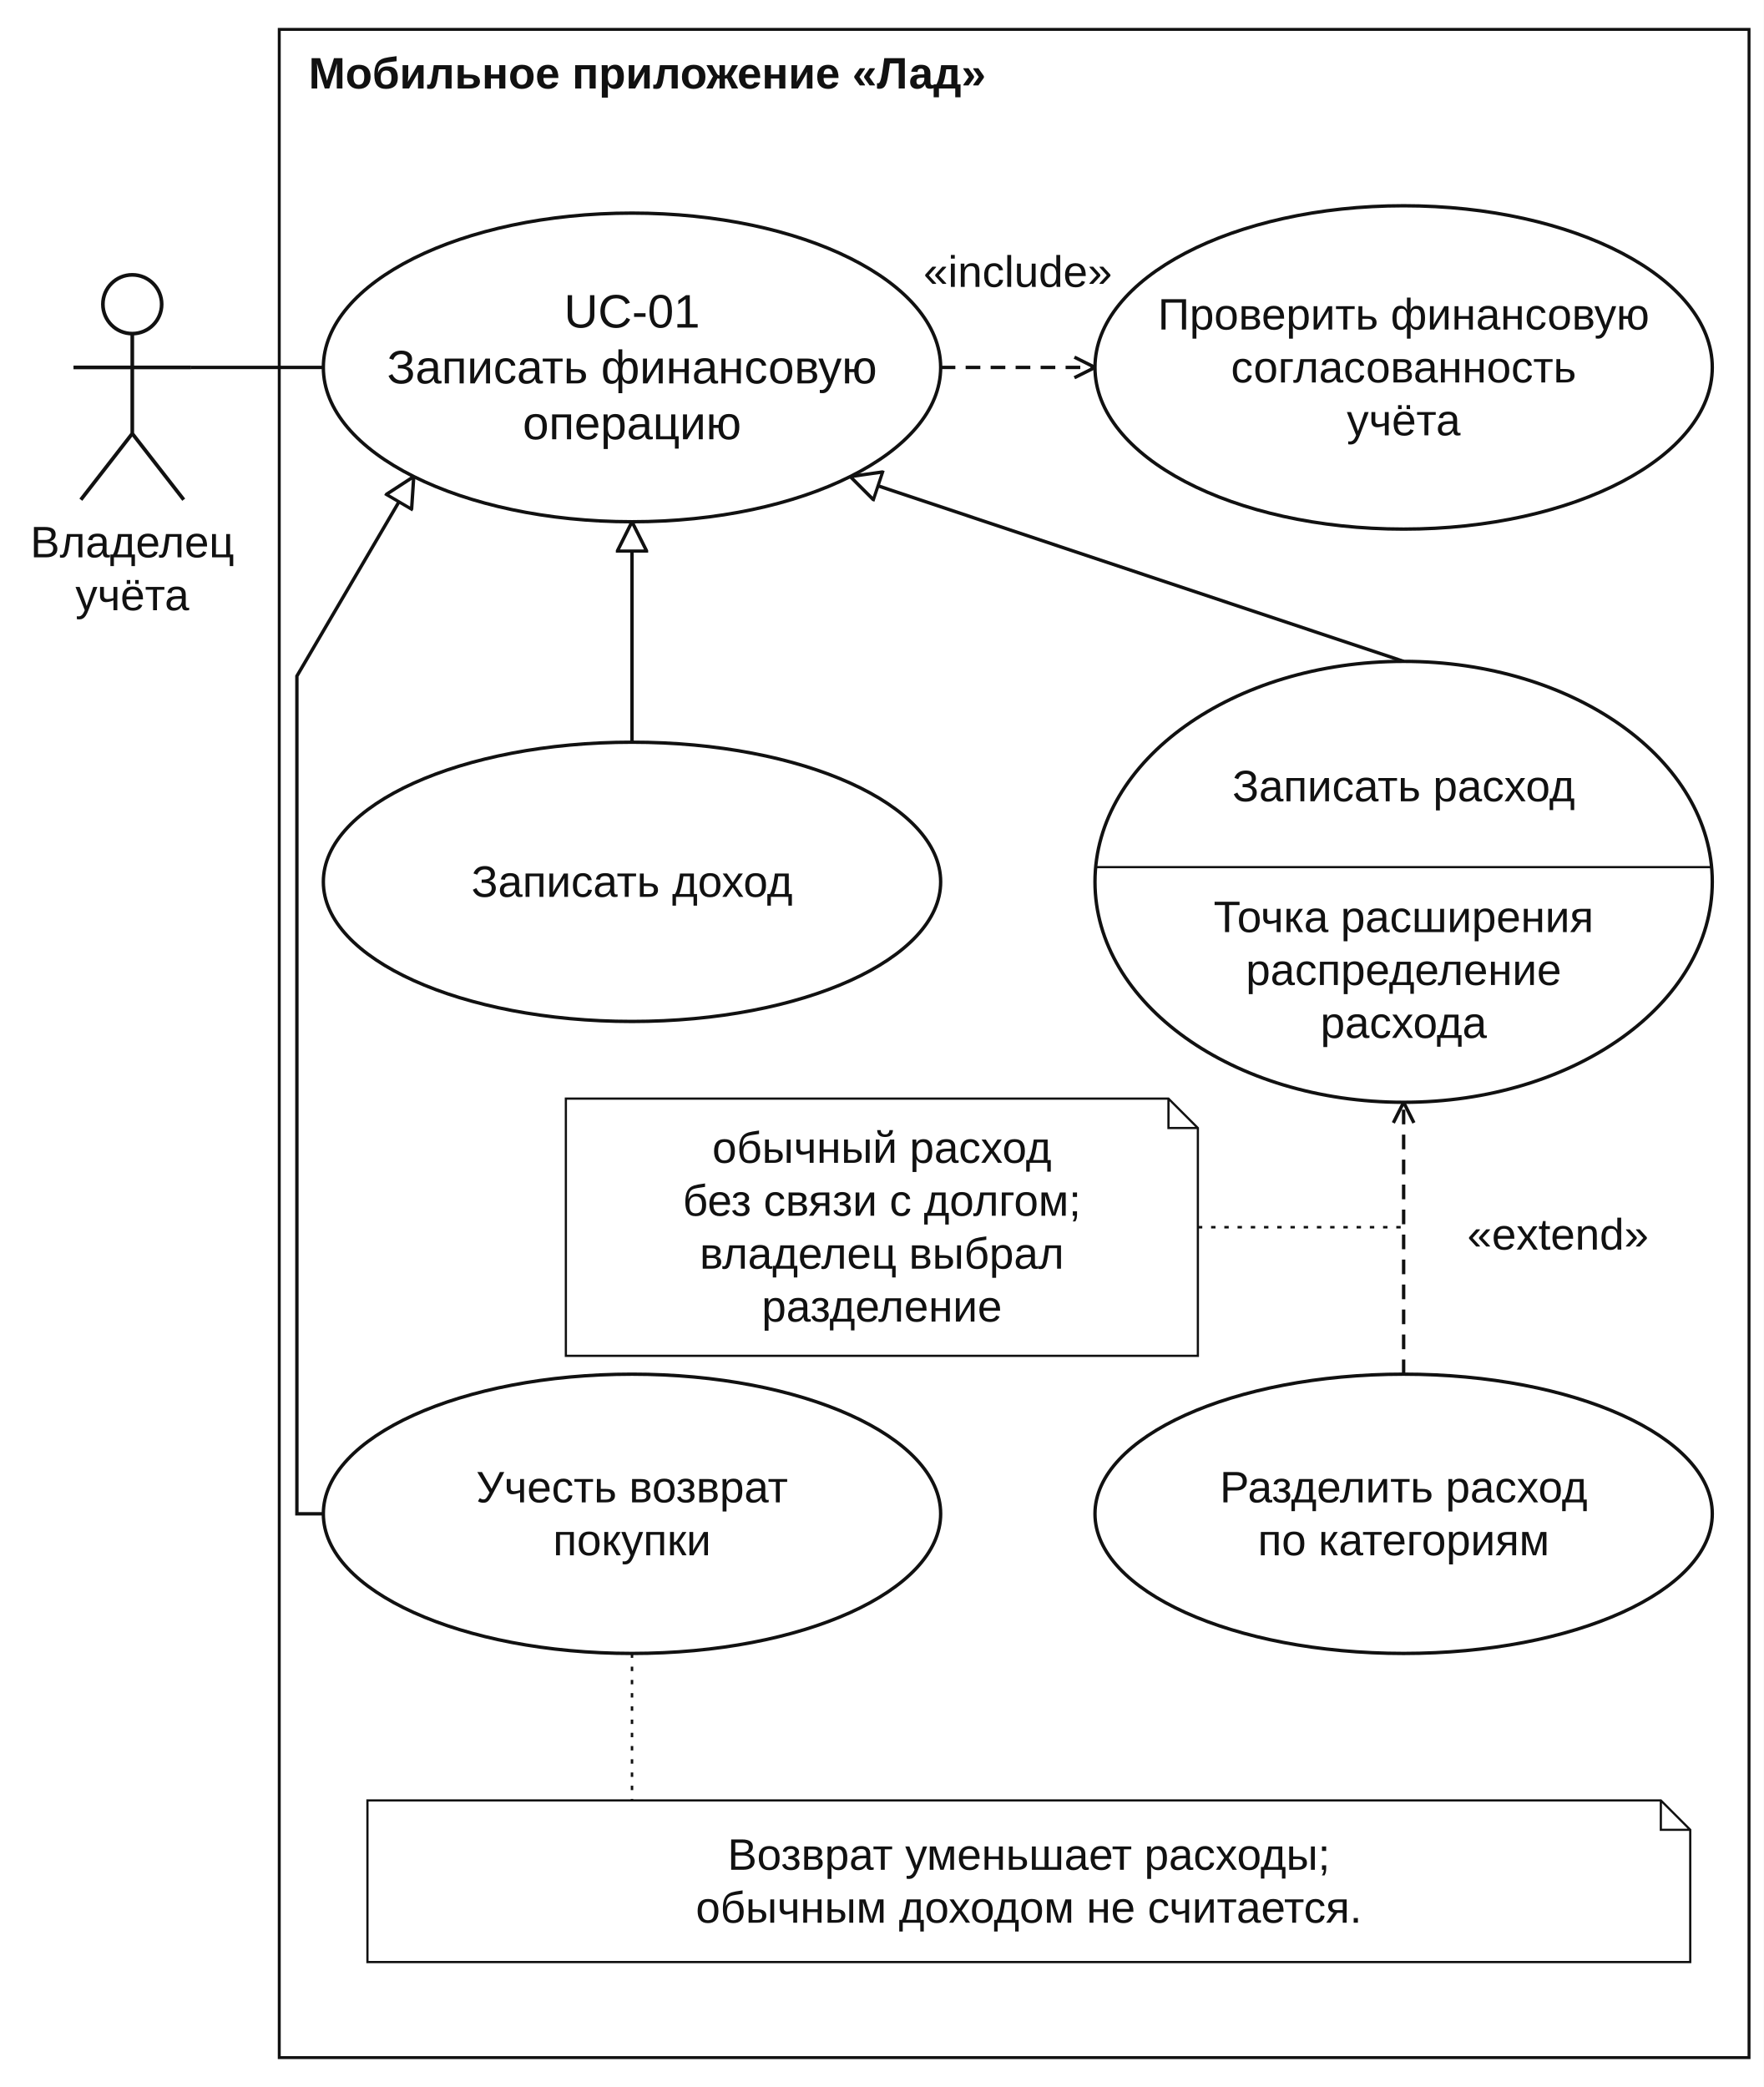
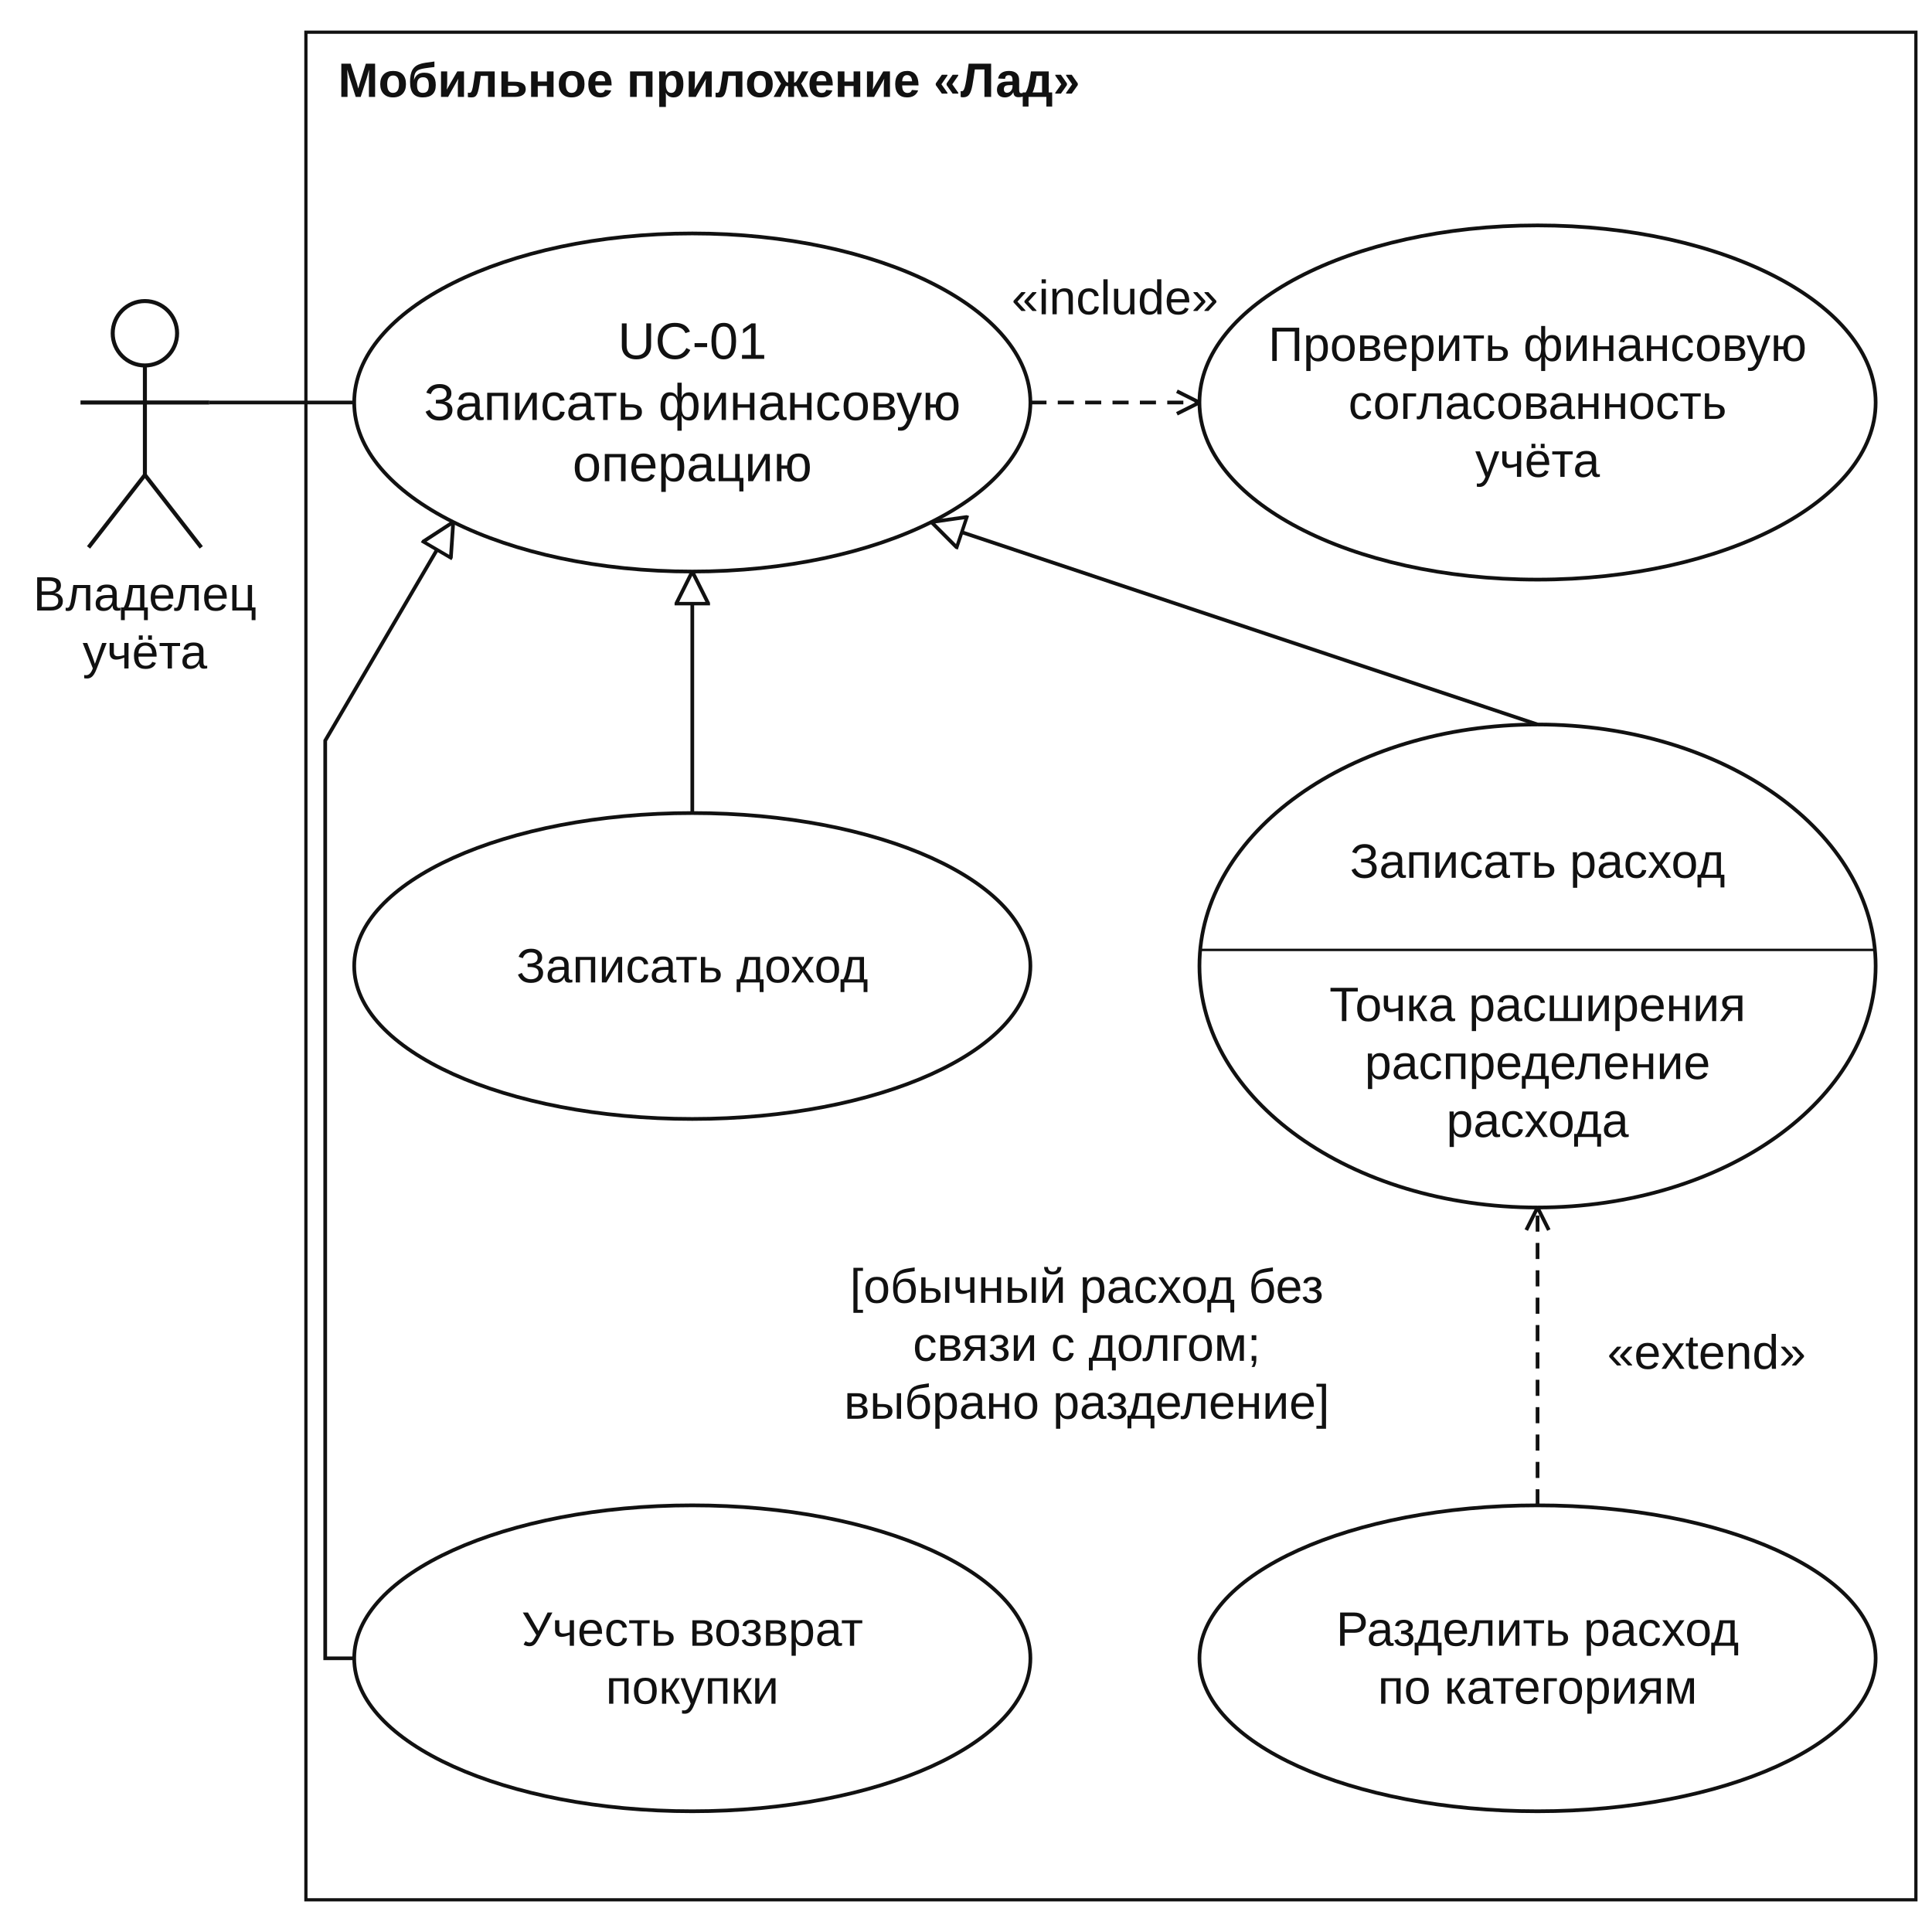
- <svg xmlns="http://www.w3.org/2000/svg" width="1200" height="1420" viewBox="0 0 1200 1420">
-   <rect width="1200" height="1420" fill="white" />
+ <svg xmlns="http://www.w3.org/2000/svg" width="1200" height="1200" viewBox="0 0 1200 1200">
+   <rect width="1200" height="1200" fill="white" />
  <defs>
    <marker id="open-arrow" markerWidth="18" markerHeight="16" refX="16" refY="8" orient="auto" markerUnits="userSpaceOnUse">
      <path d="M 2 1 L 16 8 L 2 15" fill="none" stroke="#111" stroke-width="2.3" />
    </marker>
    <marker id="generalization-arrow" markerWidth="23" markerHeight="22" refX="21" refY="11" orient="auto" markerUnits="userSpaceOnUse">
      <path d="M 1 1 L 21 11 L 1 21 Z" fill="white" stroke="#111" stroke-width="2.3" />
    </marker>
  </defs>
  <g font-family="Arial, sans-serif" fill="#111">
-     <rect data-role="system-boundary" x="190" y="20" width="1000" height="1380" fill="white" stroke="#111" stroke-width="2" />
+     <rect data-role="system-boundary" x="190" y="20" width="1000" height="1160" fill="white" stroke="#111" stroke-width="2" />
    <text x="210" y="60.2" font-size="30" text-anchor="start" font-weight="bold">Мобильное приложение «Лад»</text>
    <path data-from="Owner" data-to="U1" data-relation="association" d="M 130 250 H 220" fill="none" stroke="#111" stroke-width="2.3" />
    <path data-from="H1" data-to="U1" data-relation="generalization" d="M 430 505 V 355" fill="none" stroke="#111" stroke-width="2.3" marker-end="url(#generalization-arrow)" />
    <path data-from="H2" data-to="U1" data-relation="generalization" d="M 955 450 L 578.49 324.25" fill="none" stroke="#111" stroke-width="2.3" marker-end="url(#generalization-arrow)" />
    <path data-from="H3" data-to="U1" data-relation="generalization" d="M 220 1030 H 202 V 460 L 281.51 324.25" fill="none" stroke="#111" stroke-width="2.3" marker-end="url(#generalization-arrow)" />
    <path data-from="U1" data-to="H5" data-relation="include" d="M 640 250 H 745" fill="none" stroke="#111" stroke-width="2.3" stroke-dasharray="10 7" marker-end="url(#open-arrow)" />
    <path data-from="H4" data-to="H2" data-relation="extend" d="M 955 935 V 750" fill="none" stroke="#111" stroke-width="2.3" stroke-dasharray="10 7" marker-end="url(#open-arrow)" />
-     <path data-role="note-connector" data-note="C1" d="M 815 835 H 955" fill="none" stroke="#111" stroke-width="1.7" stroke-dasharray="3 6" />
-     <path data-role="note-connector" data-note="N1" d="M 430 1125 V 1225" fill="none" stroke="#111" stroke-width="1.7" stroke-dasharray="3 6" />
    <g id="U1" data-id="U1" data-role="usecase" data-primary="true" data-title="UC-01 Записать финансовую операцию">
      <ellipse cx="430" cy="250" rx="210" ry="105" fill="white" stroke="#111" stroke-width="2.3" />
      <text x="430" y="222.88" font-size="32" text-anchor="middle">UC-01</text>
      <text x="430" y="260.88" font-size="32" text-anchor="middle">Записать финансовую</text>
      <text x="430" y="298.88" font-size="32" text-anchor="middle">операцию</text>
    </g>
    <g id="H5" data-id="H5" data-role="usecase" data-primary="false" data-title="Проверить финансовую согласованность учёта">
      <ellipse cx="955" cy="250" rx="210" ry="110" fill="white" stroke="#111" stroke-width="2.3" />
      <text x="955" y="224.2" font-size="30" text-anchor="middle">Проверить финансовую</text>
      <text x="955" y="260.2" font-size="30" text-anchor="middle">согласованность</text>
      <text x="955" y="296.2" font-size="30" text-anchor="middle">учёта</text>
    </g>
    <g id="H1" data-id="H1" data-role="usecase" data-primary="false" data-title="Записать доход">
      <ellipse cx="430" cy="600" rx="210" ry="95" fill="white" stroke="#111" stroke-width="2.3" />
      <text x="430" y="610.2" font-size="30" text-anchor="middle">Записать доход</text>
    </g>
    <g id="H2" data-id="H2" data-role="usecase" data-primary="false" data-title="Записать расход">
      <ellipse cx="955" cy="600" rx="210" ry="150" fill="white" stroke="#111" stroke-width="2.3" />
      <text x="955" y="545.2" font-size="30" text-anchor="middle">Записать расход</text>
    </g>
    <g data-role="extension-point" data-owner="H2" data-name="распределение расхода">
      <path d="M 745.467 590 H 1164.533" fill="none" stroke="#111" stroke-width="1.5" />
      <text x="955" y="634.2" font-size="30" text-anchor="middle">Точка расширения</text>
      <text x="955" y="670.2" font-size="30" text-anchor="middle">распределение</text>
      <text x="955" y="706.2" font-size="30" text-anchor="middle">расхода</text>
    </g>
    <g id="H3" data-id="H3" data-role="usecase" data-primary="false" data-title="Учесть возврат покупки">
      <ellipse cx="430" cy="1030" rx="210" ry="95" fill="white" stroke="#111" stroke-width="2.3" />
      <text x="430" y="1022.2" font-size="30" text-anchor="middle">Учесть возврат</text>
      <text x="430" y="1058.2" font-size="30" text-anchor="middle">покупки</text>
    </g>
    <g id="H4" data-id="H4" data-role="usecase" data-primary="false" data-title="Разделить расход по категориям">
      <ellipse cx="955" cy="1030" rx="210" ry="95" fill="white" stroke="#111" stroke-width="2.3" />
      <text x="955" y="1022.2" font-size="30" text-anchor="middle">Разделить расход</text>
      <text x="955" y="1058.2" font-size="30" text-anchor="middle">по категориям</text>
    </g>
    <g data-role="relation-label" data-from="U1" data-to="H5">
      <text x="692.5" y="195.2" font-size="30" text-anchor="middle">«include»</text>
    </g>
    <g data-role="relation-label" data-from="H4" data-to="H2">
      <text x="1060" y="850.2" font-size="30" text-anchor="middle">«extend»</text>
    </g>
-     <g id="C1" data-role="condition-note" data-from="H4" data-to="H2">
-       <path d="M 385 747.5 H 795 L 815 767.5 V 922.5 H 385 Z M 795 747.5 V 767.5 H 815" fill="white" stroke="#111" stroke-width="1.5" />
-       <text x="600" y="791.2" font-size="30" text-anchor="middle">обычный расход</text>
-       <text x="600" y="827.2" font-size="30" text-anchor="middle">без связи с долгом;</text>
-       <text x="600" y="863.2" font-size="30" text-anchor="middle">владелец выбрал</text>
-       <text x="600" y="899.2" font-size="30" text-anchor="middle">разделение</text>
-     </g>
-     <g id="N1" data-role="note">
-       <path d="M 250 1225 H 1130 L 1150 1245 V 1335 H 250 Z M 1130 1225 V 1245 H 1150" fill="white" stroke="#111" stroke-width="1.5" />
-       <text x="700" y="1272.2" font-size="30" text-anchor="middle">Возврат уменьшает расходы;</text>
-       <text x="700" y="1308.2" font-size="30" text-anchor="middle">обычным доходом не считается.</text>
+     <g data-role="condition-label" data-from="H4" data-to="H2">
+       <text x="675" y="809.2" font-size="30" text-anchor="middle">[обычный расход без</text>
+       <text x="675" y="845.2" font-size="30" text-anchor="middle">связи с долгом;</text>
+       <text x="675" y="881.2" font-size="30" text-anchor="middle">выбрано разделение]</text>
    </g>
    <g id="Owner" data-role="actor">
      <g fill="none" stroke="#111" stroke-width="2.5">
        <circle cx="90" cy="207" r="20" />
        <path d="M 90 227 V 295 M 50 250 H 130 M 90 295 L 55 340 M 90 295 L 125 340" />
      </g>
      <text x="90" y="379.2" font-size="30" text-anchor="middle">Владелец</text>
      <text x="90" y="415.2" font-size="30" text-anchor="middle">учёта</text>
    </g>
  </g>
</svg>
